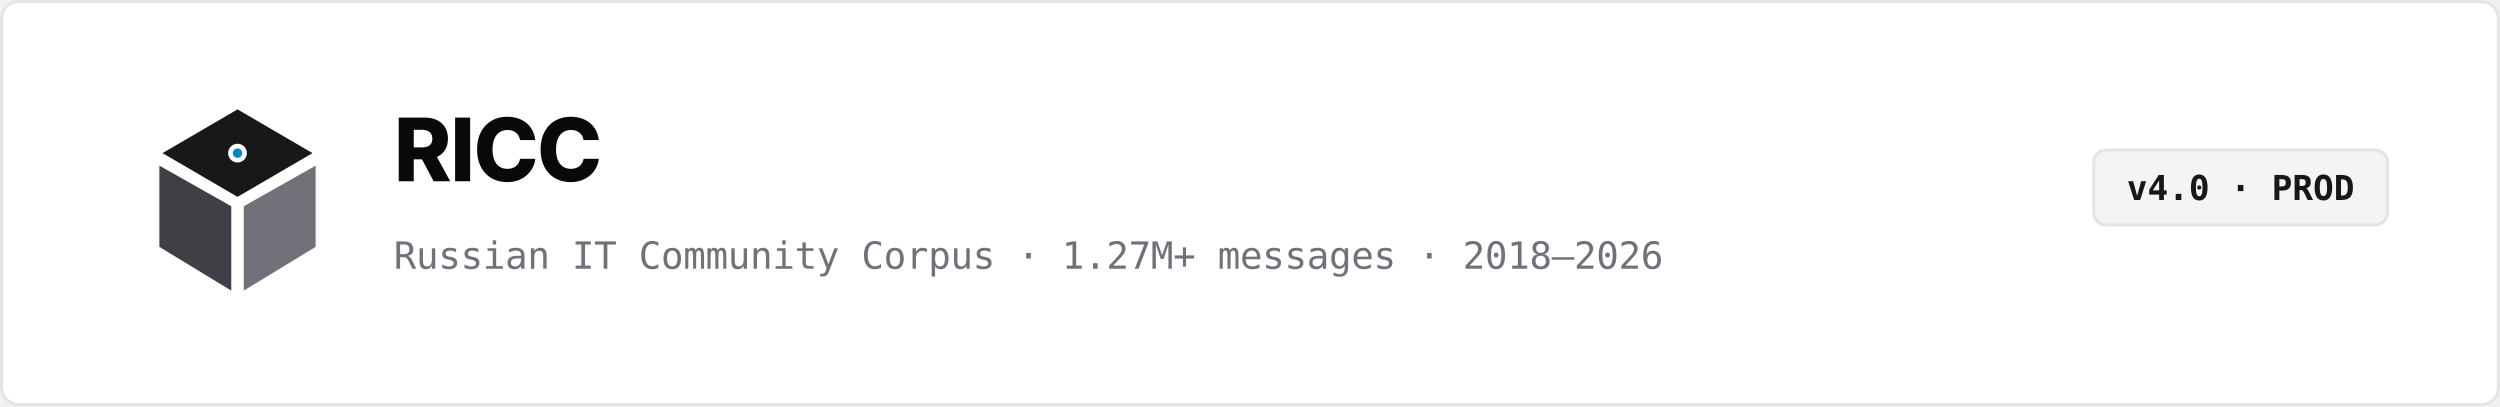
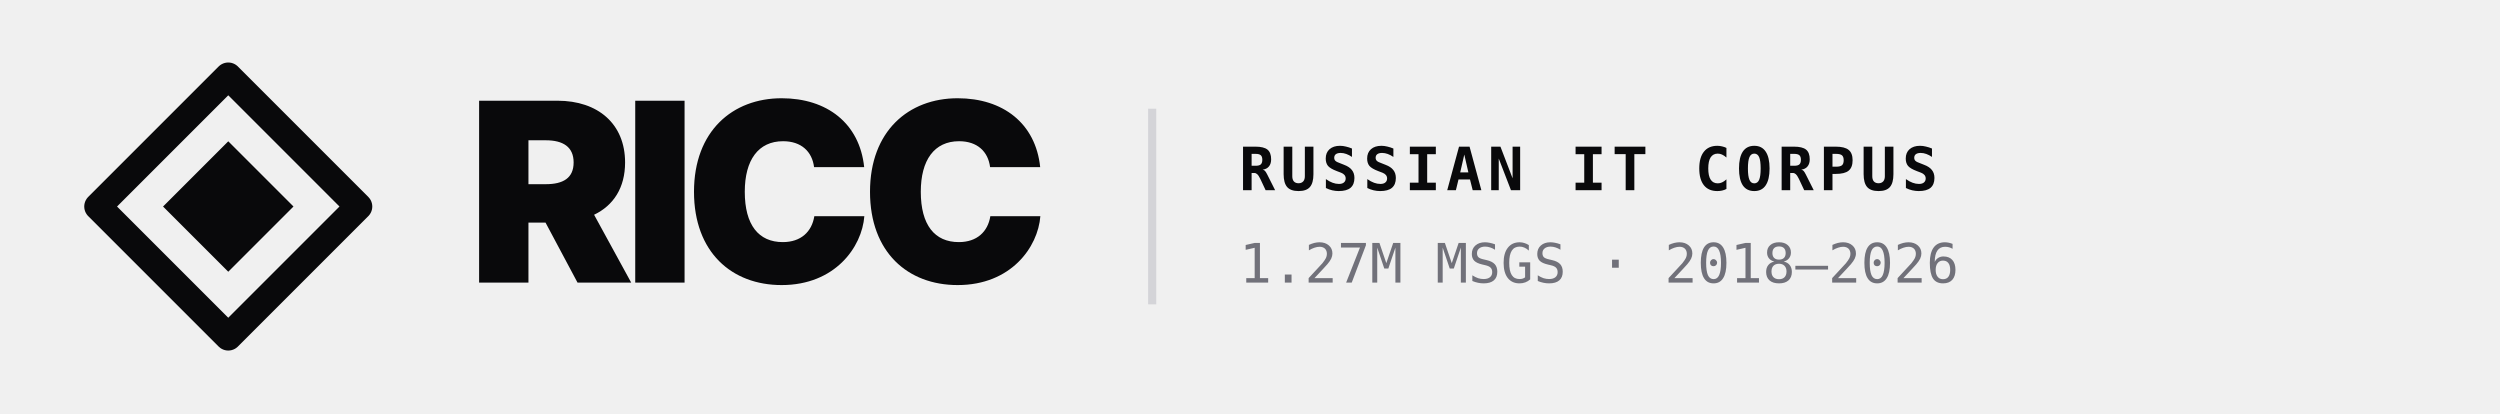
- <svg xmlns="http://www.w3.org/2000/svg" viewBox="0 0 800 130" width="800" height="130">
-   <rect width="800" height="130" fill="#ffffff" rx="6" />
-   <rect x="0.5" y="0.5" width="799" height="129" rx="5.5" fill="none" stroke="#e4e4e7" stroke-width="1" />
-   <g transform="translate(36, 25)">
-     <path d="M40 10 L64 24 L40 38 L16 24 Z" fill="#18181b" />
-     <path d="M15 28 L38 41 L38 68 L15 54 Z" fill="#3f3f46" />
-     <path d="M42 41 L65 28 L65 54 L42 68 Z" fill="#71717a" />
-     <circle cx="40" cy="24" r="3" fill="#ffffff" />
-     <circle cx="40" cy="24" r="1.5" fill="#0284c7" />
-   </g>
-   <text x="126" y="58" font-family="-apple-system, BlinkMacSystemFont, 'Segoe UI', 'Inter', Roboto, sans-serif" font-size="28" font-weight="800" fill="#09090b" letter-spacing="-0.5">
-     RICC
-   </text>
-   <text x="126" y="86" font-family="'JetBrains Mono', 'SFMono-Regular', Menlo, Monaco, Consolas, monospace" font-size="12" font-weight="500" fill="#71717a" letter-spacing="-0.1">
-     Russian IT Community Corpus · 1.27M+ messages · 2018–2026
-   </text>
-   <g transform="translate(670, 48)">
-     <rect width="94" height="24" rx="4" fill="#f4f4f5" stroke="#e4e4e7" stroke-width="1" />
-     <text x="47" y="16" font-family="'JetBrains Mono', monospace" font-size="11" font-weight="600" fill="#18181b" text-anchor="middle">v4.0 · PROD</text>
+ <svg xmlns="http://www.w3.org/2000/svg" viewBox="0 0 460 76" width="460" height="76">
+   <g transform="translate(10, 8)">
+     <g transform="translate(6, 4)">
+       <polygon points="26,2 50,26 26,50 2,26" fill="none" stroke="#09090b" stroke-width="5" stroke-linejoin="round" />
+       <polygon points="26,14 38,26 26,38 14,26" fill="#09090b" />
+     </g>
+     <text x="76" y="44" font-family="-apple-system, BlinkMacSystemFont, 'Inter', 'SF Pro Display', Roboto, Helvetica, sans-serif" font-size="46" font-weight="900" fill="#09090b" letter-spacing="-2">
+       RICC
+     </text>
+     <line x1="202" y1="12" x2="202" y2="48" stroke="#d4d4d8" stroke-width="1.5" />
+     <text x="218" y="27" font-family="'JetBrains Mono', 'SFMono-Regular', Menlo, Consolas, monospace" font-size="11" font-weight="700" fill="#09090b" letter-spacing="1">RUSSIAN IT CORPUS</text>
+     <text x="218" y="44" font-family="'JetBrains Mono', 'SFMono-Regular', Menlo, Consolas, monospace" font-size="10" font-weight="500" fill="#71717a" letter-spacing="0">1.27M MSGS · 2018–2026</text>
  </g>
</svg>
